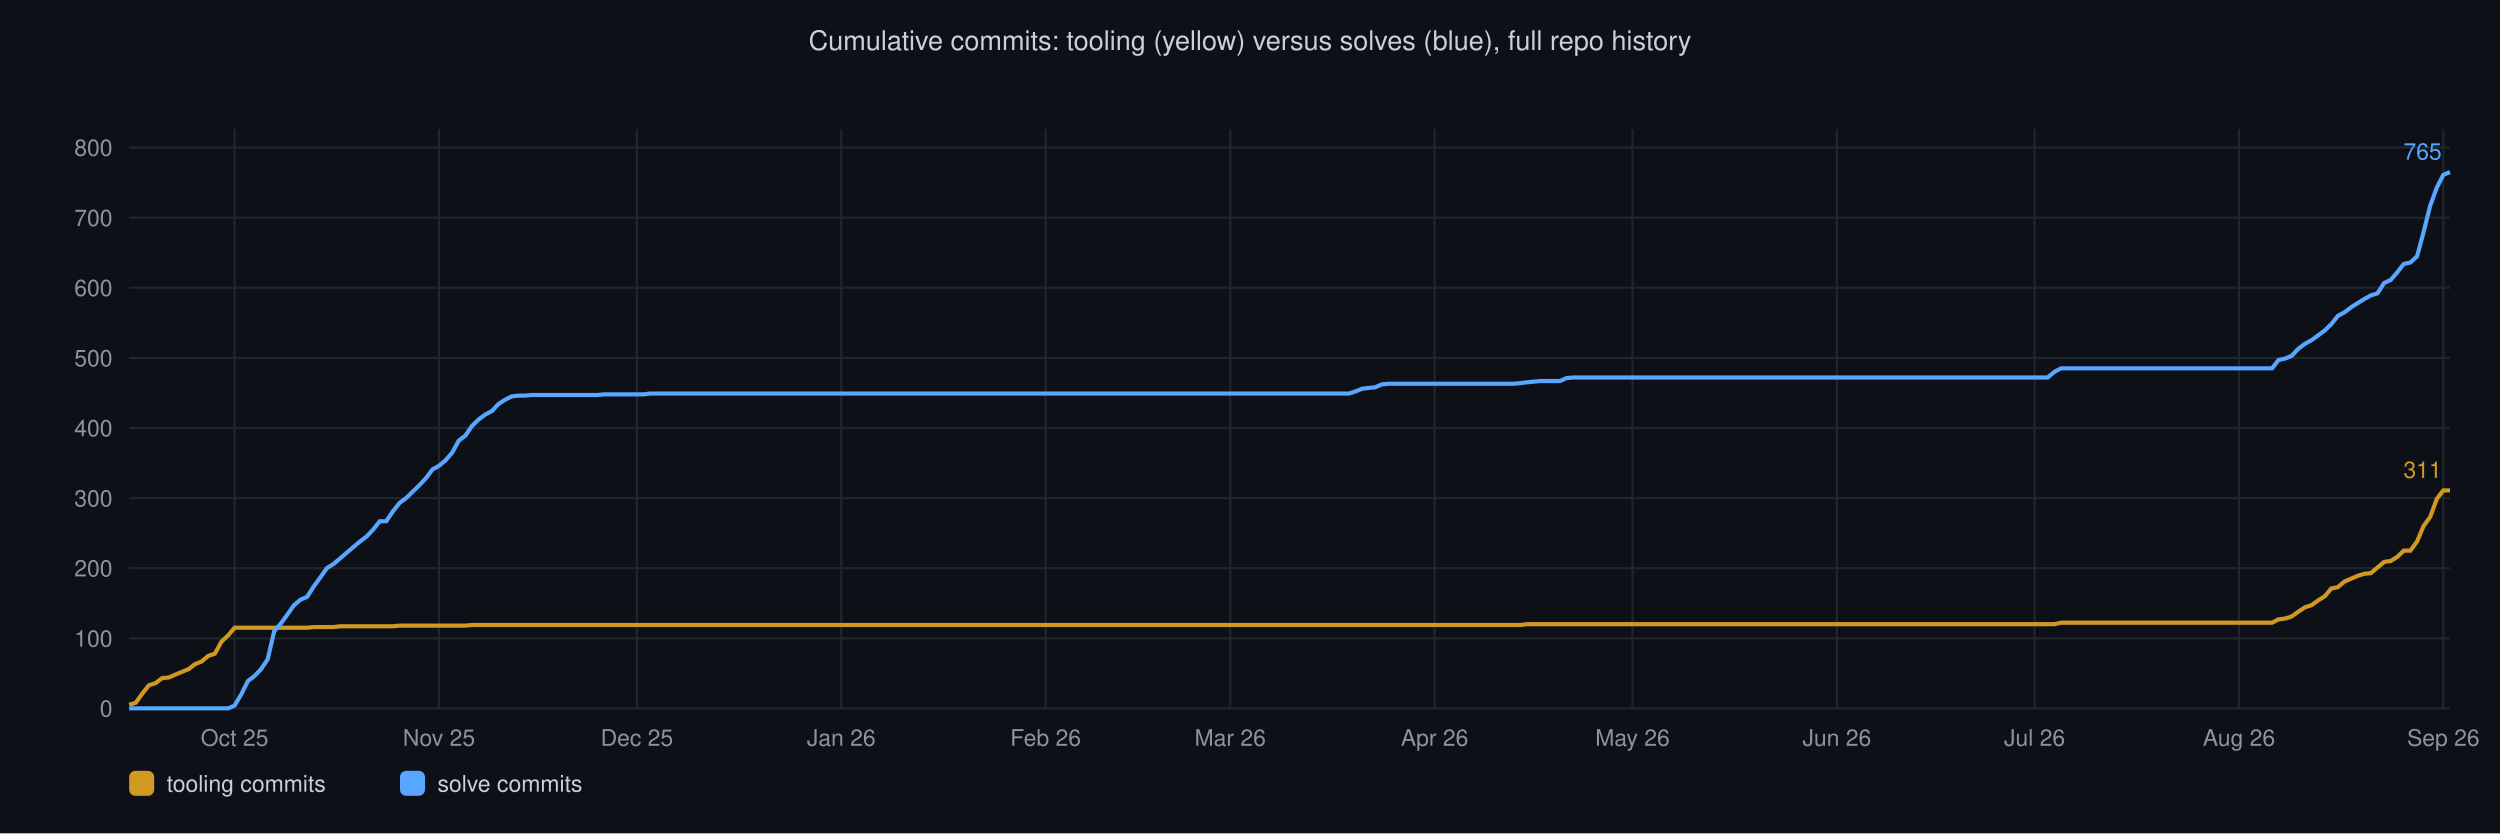
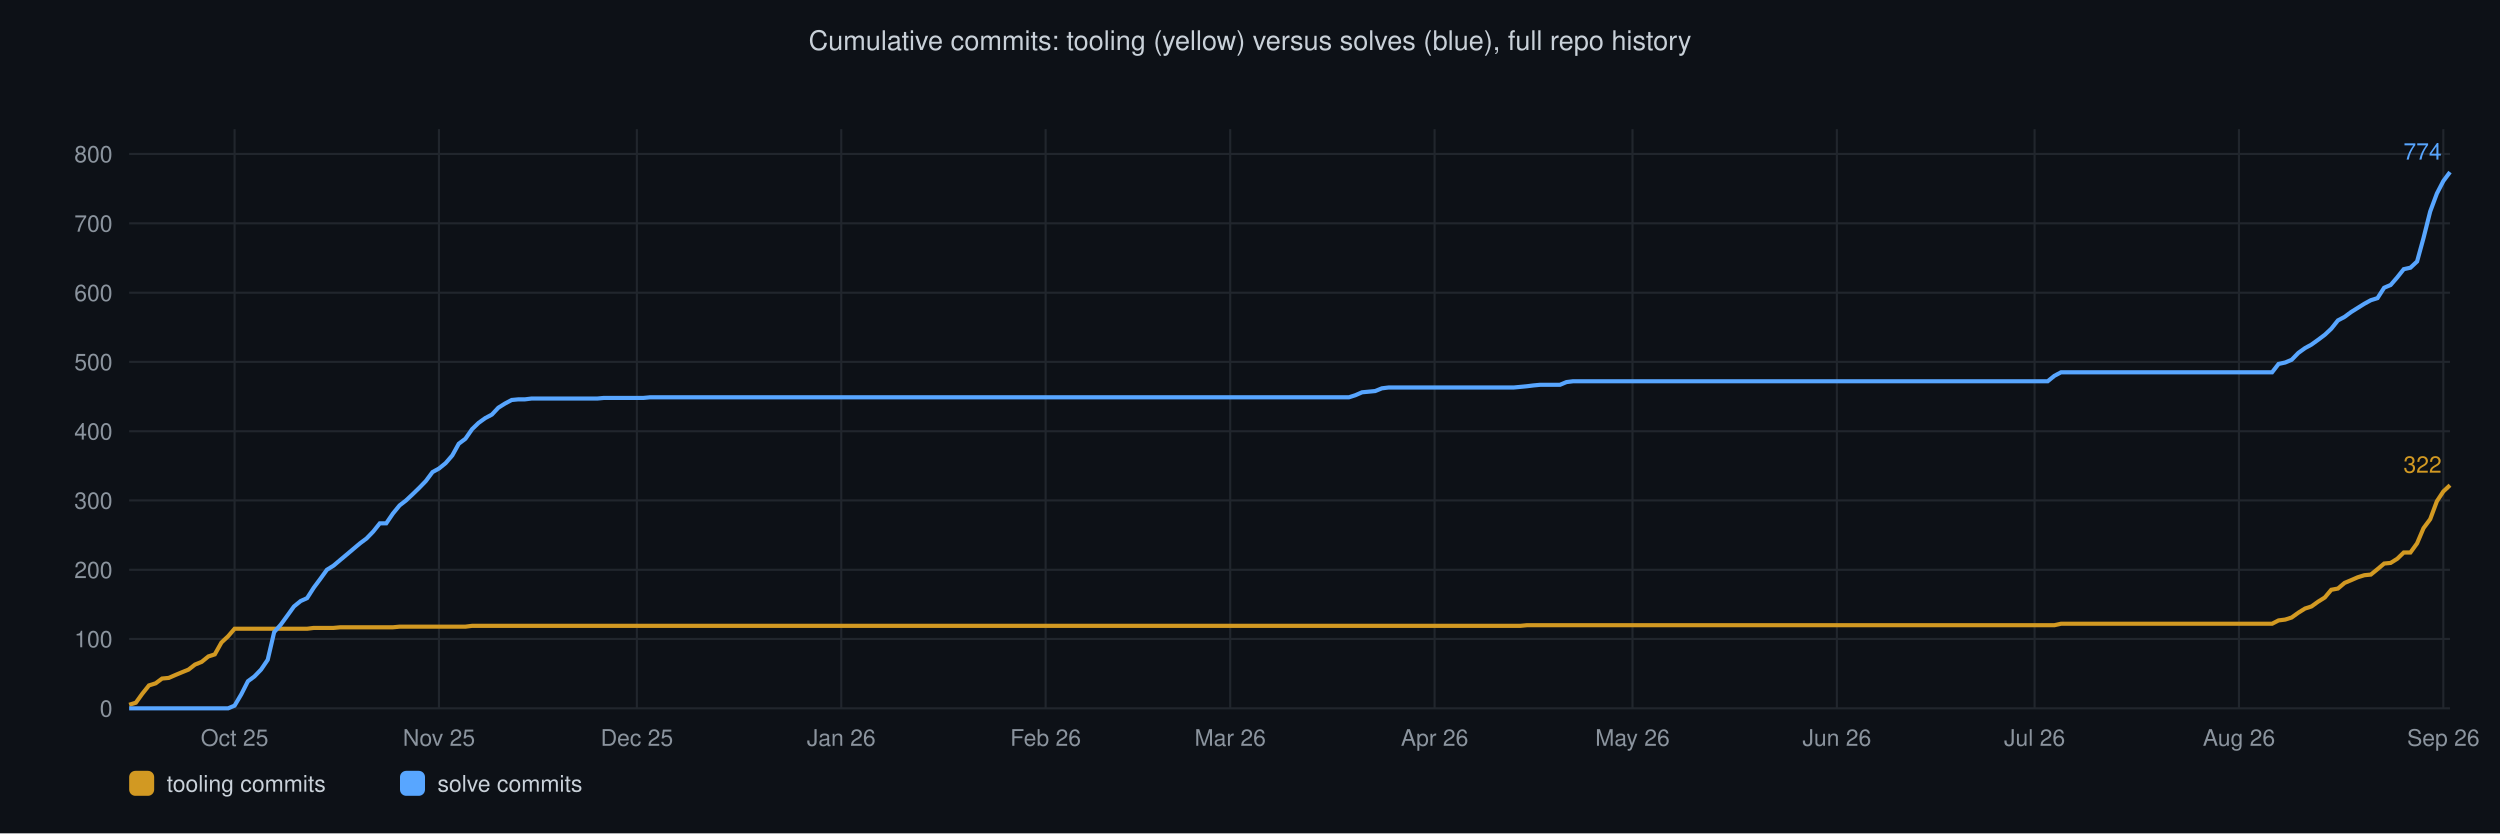
<svg xmlns="http://www.w3.org/2000/svg" viewBox="0 0 1200 400" font-family="Helvetica,sans-serif">
  <rect width="1200" height="400" fill="#0d1117" />
  <text x="600" y="24" text-anchor="middle" font-size="13" fill="#c9d1d9">Cumulative commits: tooling (yellow) versus solves (blue), full repo history</text>
  <line x1="62" y1="340.0" x2="1176" y2="340.0" stroke="#21262d" stroke-width="1" />
  <text x="54" y="344.0" text-anchor="end" font-size="11" fill="#8b949e">0</text>
-   <line x1="62" y1="306.4" x2="1176" y2="306.4" stroke="#21262d" stroke-width="1" />
-   <text x="54" y="310.4" text-anchor="end" font-size="11" fill="#8b949e">100</text>
-   <line x1="62" y1="272.7" x2="1176" y2="272.7" stroke="#21262d" stroke-width="1" />
-   <text x="54" y="276.7" text-anchor="end" font-size="11" fill="#8b949e">200</text>
-   <line x1="62" y1="239.1" x2="1176" y2="239.1" stroke="#21262d" stroke-width="1" />
-   <text x="54" y="243.1" text-anchor="end" font-size="11" fill="#8b949e">300</text>
-   <line x1="62" y1="205.4" x2="1176" y2="205.4" stroke="#21262d" stroke-width="1" />
-   <text x="54" y="209.4" text-anchor="end" font-size="11" fill="#8b949e">400</text>
-   <line x1="62" y1="171.8" x2="1176" y2="171.8" stroke="#21262d" stroke-width="1" />
-   <text x="54" y="175.8" text-anchor="end" font-size="11" fill="#8b949e">500</text>
-   <line x1="62" y1="138.1" x2="1176" y2="138.1" stroke="#21262d" stroke-width="1" />
-   <text x="54" y="142.1" text-anchor="end" font-size="11" fill="#8b949e">600</text>
-   <line x1="62" y1="104.5" x2="1176" y2="104.5" stroke="#21262d" stroke-width="1" />
-   <text x="54" y="108.5" text-anchor="end" font-size="11" fill="#8b949e">700</text>
-   <line x1="62" y1="70.8" x2="1176" y2="70.8" stroke="#21262d" stroke-width="1" />
-   <text x="54" y="74.8" text-anchor="end" font-size="11" fill="#8b949e">800</text>
+   <line x1="62" y1="306.7" x2="1176" y2="306.7" stroke="#21262d" stroke-width="1" />
+   <text x="54" y="310.7" text-anchor="end" font-size="11" fill="#8b949e">100</text>
+   <line x1="62" y1="273.5" x2="1176" y2="273.5" stroke="#21262d" stroke-width="1" />
+   <text x="54" y="277.5" text-anchor="end" font-size="11" fill="#8b949e">200</text>
+   <line x1="62" y1="240.2" x2="1176" y2="240.2" stroke="#21262d" stroke-width="1" />
+   <text x="54" y="244.2" text-anchor="end" font-size="11" fill="#8b949e">300</text>
+   <line x1="62" y1="207.0" x2="1176" y2="207.0" stroke="#21262d" stroke-width="1" />
+   <text x="54" y="211.0" text-anchor="end" font-size="11" fill="#8b949e">400</text>
+   <line x1="62" y1="173.7" x2="1176" y2="173.7" stroke="#21262d" stroke-width="1" />
+   <text x="54" y="177.7" text-anchor="end" font-size="11" fill="#8b949e">500</text>
+   <line x1="62" y1="140.5" x2="1176" y2="140.5" stroke="#21262d" stroke-width="1" />
+   <text x="54" y="144.5" text-anchor="end" font-size="11" fill="#8b949e">600</text>
+   <line x1="62" y1="107.2" x2="1176" y2="107.2" stroke="#21262d" stroke-width="1" />
+   <text x="54" y="111.2" text-anchor="end" font-size="11" fill="#8b949e">700</text>
+   <line x1="62" y1="73.9" x2="1176" y2="73.9" stroke="#21262d" stroke-width="1" />
+   <text x="54" y="77.9" text-anchor="end" font-size="11" fill="#8b949e">800</text>
  <line x1="112.6" y1="62" x2="112.6" y2="340" stroke="#21262d" stroke-width="1" />
  <text x="112.6" y="358" text-anchor="middle" font-size="11" fill="#8b949e">Oct 25</text>
  <line x1="210.7" y1="62" x2="210.7" y2="340" stroke="#21262d" stroke-width="1" />
  <text x="210.7" y="358" text-anchor="middle" font-size="11" fill="#8b949e">Nov 25</text>
  <line x1="305.7" y1="62" x2="305.7" y2="340" stroke="#21262d" stroke-width="1" />
  <text x="305.7" y="358" text-anchor="middle" font-size="11" fill="#8b949e">Dec 25</text>
  <line x1="403.8" y1="62" x2="403.8" y2="340" stroke="#21262d" stroke-width="1" />
  <text x="403.8" y="358" text-anchor="middle" font-size="11" fill="#8b949e">Jan 26</text>
  <line x1="501.9" y1="62" x2="501.9" y2="340" stroke="#21262d" stroke-width="1" />
  <text x="501.9" y="358" text-anchor="middle" font-size="11" fill="#8b949e">Feb 26</text>
  <line x1="590.5" y1="62" x2="590.5" y2="340" stroke="#21262d" stroke-width="1" />
  <text x="590.5" y="358" text-anchor="middle" font-size="11" fill="#8b949e">Mar 26</text>
  <line x1="688.6" y1="62" x2="688.6" y2="340" stroke="#21262d" stroke-width="1" />
  <text x="688.6" y="358" text-anchor="middle" font-size="11" fill="#8b949e">Apr 26</text>
  <line x1="783.6" y1="62" x2="783.6" y2="340" stroke="#21262d" stroke-width="1" />
  <text x="783.6" y="358" text-anchor="middle" font-size="11" fill="#8b949e">May 26</text>
  <line x1="881.7" y1="62" x2="881.7" y2="340" stroke="#21262d" stroke-width="1" />
  <text x="881.7" y="358" text-anchor="middle" font-size="11" fill="#8b949e">Jun 26</text>
  <line x1="976.6" y1="62" x2="976.6" y2="340" stroke="#21262d" stroke-width="1" />
  <text x="976.6" y="358" text-anchor="middle" font-size="11" fill="#8b949e">Jul 26</text>
  <line x1="1074.7" y1="62" x2="1074.7" y2="340" stroke="#21262d" stroke-width="1" />
  <text x="1074.7" y="358" text-anchor="middle" font-size="11" fill="#8b949e">Aug 26</text>
  <line x1="1172.8" y1="62" x2="1172.8" y2="340" stroke="#21262d" stroke-width="1" />
  <text x="1172.8" y="358" text-anchor="middle" font-size="11" fill="#8b949e">Sep 26</text>
-   <polyline points="62.0,338.3 65.2,337.3 68.3,332.9 71.5,328.9 74.7,327.9 77.8,325.5 81.0,325.2 84.2,323.8 87.3,322.5 90.5,321.2 93.6,318.8 96.8,317.5 100.0,314.8 103.1,313.8 106.3,308.0 109.5,305.0 112.6,301.3 115.8,301.3 119.0,301.3 122.1,301.3 125.3,301.3 128.5,301.3 131.6,301.3 134.8,301.3 138.0,301.3 141.1,301.3 144.3,301.3 147.4,301.3 150.6,301.0 153.8,301.0 156.9,301.0 160.1,301.0 163.3,300.6 166.4,300.6 169.6,300.6 172.8,300.6 175.9,300.6 179.1,300.6 182.3,300.6 185.4,300.6 188.6,300.6 191.8,300.3 194.9,300.3 198.1,300.3 201.2,300.3 204.4,300.3 207.6,300.3 210.7,300.3 213.9,300.3 217.1,300.3 220.2,300.3 223.4,300.3 226.6,300.0 229.7,300.0 232.9,300.0 236.1,300.0 239.2,300.0 242.4,300.0 245.6,300.0 248.7,300.0 251.9,300.0 255.1,300.0 258.2,300.0 261.4,300.0 264.5,300.0 267.7,300.0 270.9,300.0 274.0,300.0 277.2,300.0 280.4,300.0 283.5,300.0 286.7,300.0 289.9,300.0 293.0,300.0 296.2,300.0 299.4,300.0 302.5,300.0 305.7,300.0 308.9,300.0 312.0,300.0 315.2,300.0 318.3,300.0 321.5,300.0 324.7,300.0 327.8,300.0 331.0,300.0 334.2,300.0 337.3,300.0 340.5,300.0 343.7,300.0 346.8,300.0 350.0,300.0 353.2,300.0 356.3,300.0 359.5,300.0 362.7,300.0 365.8,300.0 369.0,300.0 372.1,300.0 375.3,300.0 378.5,300.0 381.6,300.0 384.8,300.0 388.0,300.0 391.1,300.0 394.3,300.0 397.5,300.0 400.6,300.0 403.8,300.0 407.0,300.0 410.1,300.0 413.3,300.0 416.5,300.0 419.6,300.0 422.8,300.0 425.9,300.0 429.1,300.0 432.3,300.0 435.4,300.0 438.6,300.0 441.8,300.0 444.9,300.0 448.1,300.0 451.3,300.0 454.4,300.0 457.6,300.0 460.8,300.0 463.9,300.0 467.1,300.0 470.3,300.0 473.4,300.0 476.6,300.0 479.8,300.0 482.9,300.0 486.1,300.0 489.2,300.0 492.4,300.0 495.6,300.0 498.7,300.0 501.9,300.0 505.1,300.0 508.2,300.0 511.4,300.0 514.6,300.0 517.7,300.0 520.9,300.0 524.1,300.0 527.2,300.0 530.4,300.0 533.6,300.0 536.7,300.0 539.9,300.0 543.0,300.0 546.2,300.0 549.4,300.0 552.5,300.0 555.7,300.0 558.9,300.0 562.0,300.0 565.2,300.0 568.4,300.0 571.5,300.0 574.7,300.0 577.9,300.0 581.0,300.0 584.2,300.0 587.4,300.0 590.5,300.0 593.7,300.0 596.8,300.0 600.0,300.0 603.2,300.0 606.3,300.0 609.5,300.0 612.7,300.0 615.8,300.0 619.0,300.0 622.2,300.0 625.3,300.0 628.5,300.0 631.7,300.0 634.8,300.0 638.0,300.0 641.2,300.0 644.3,300.0 647.5,300.0 650.6,300.0 653.8,300.0 657.0,300.0 660.1,300.0 663.3,300.0 666.5,300.0 669.6,300.0 672.8,300.0 676.0,300.0 679.1,300.0 682.3,300.0 685.5,300.0 688.6,300.0 691.8,300.0 695.0,300.0 698.1,300.0 701.3,300.0 704.4,300.0 707.6,300.0 710.8,300.0 713.9,300.0 717.1,300.0 720.3,300.0 723.4,300.0 726.6,300.0 729.8,300.0 732.9,299.6 736.1,299.6 739.3,299.6 742.4,299.6 745.6,299.6 748.8,299.6 751.9,299.6 755.1,299.6 758.2,299.6 761.4,299.6 764.6,299.6 767.7,299.6 770.9,299.6 774.1,299.6 777.2,299.6 780.4,299.6 783.6,299.6 786.7,299.6 789.9,299.6 793.1,299.6 796.2,299.6 799.4,299.6 802.6,299.6 805.7,299.6 808.9,299.6 812.1,299.6 815.2,299.6 818.4,299.6 821.5,299.6 824.7,299.6 827.9,299.6 831.0,299.6 834.2,299.6 837.4,299.6 840.5,299.6 843.7,299.6 846.9,299.6 850.0,299.6 853.2,299.6 856.4,299.6 859.5,299.6 862.7,299.6 865.9,299.6 869.0,299.6 872.2,299.6 875.3,299.6 878.5,299.6 881.7,299.6 884.8,299.6 888.0,299.6 891.2,299.6 894.3,299.6 897.5,299.6 900.7,299.6 903.8,299.6 907.0,299.6 910.2,299.6 913.3,299.6 916.5,299.6 919.7,299.6 922.8,299.6 926.0,299.6 929.1,299.6 932.3,299.6 935.5,299.6 938.6,299.6 941.8,299.6 945.0,299.6 948.1,299.6 951.3,299.6 954.5,299.6 957.6,299.6 960.8,299.6 964.0,299.6 967.1,299.6 970.3,299.6 973.5,299.6 976.6,299.6 979.8,299.6 982.9,299.6 986.1,299.6 989.3,298.9 992.4,298.9 995.6,298.9 998.8,298.9 1001.9,298.9 1005.1,298.9 1008.3,298.9 1011.4,298.9 1014.6,298.9 1017.8,298.9 1020.9,298.9 1024.1,298.9 1027.3,298.9 1030.4,298.9 1033.6,298.9 1036.8,298.9 1039.9,298.9 1043.1,298.9 1046.2,298.9 1049.4,298.9 1052.6,298.9 1055.7,298.9 1058.9,298.9 1062.1,298.9 1065.2,298.9 1068.4,298.9 1071.6,298.9 1074.7,298.9 1077.9,298.9 1081.1,298.9 1084.2,298.9 1087.4,298.9 1090.6,298.9 1093.7,297.3 1096.9,296.9 1100.0,295.9 1103.2,293.6 1106.4,291.5 1109.5,290.5 1112.7,288.2 1115.9,286.2 1119.0,282.5 1122.2,281.8 1125.4,279.1 1128.5,277.8 1131.7,276.4 1134.9,275.4 1138.0,275.1 1141.2,272.4 1144.4,269.7 1147.5,269.3 1150.7,267.3 1153.8,264.3 1157.0,264.3 1160.2,259.9 1163.3,252.5 1166.5,248.1 1169.7,239.4 1172.8,235.4 1176.0,235.4" fill="none" stroke="#d29922" stroke-width="2" />
-   <text x="1172" y="229.4" text-anchor="end" font-size="11" fill="#d29922">311</text>
-   <polyline points="62.0,340.0 65.2,340.0 68.3,340.0 71.5,340.0 74.7,340.0 77.8,340.0 81.0,340.0 84.2,340.0 87.3,340.0 90.5,340.0 93.6,340.0 96.8,340.0 100.0,340.0 103.1,340.0 106.3,340.0 109.5,340.0 112.6,338.7 115.8,333.3 119.0,326.9 122.1,324.5 125.3,321.2 128.5,316.4 131.6,303.0 134.8,299.3 138.0,294.9 141.1,290.5 144.3,287.8 147.4,286.5 150.6,281.5 153.8,277.1 156.9,272.7 160.1,270.7 163.3,268.0 166.4,265.3 169.6,262.6 172.8,259.9 175.9,257.6 179.1,254.2 182.3,250.2 185.4,250.2 188.6,245.4 191.8,241.4 194.9,239.1 198.1,236.0 201.2,233.0 204.4,229.6 207.6,225.3 210.7,223.6 213.9,220.9 217.1,217.2 220.2,211.5 223.4,209.1 226.6,204.4 229.7,201.4 232.9,199.0 236.1,197.3 239.2,194.0 242.4,191.9 245.6,190.3 248.7,189.9 251.9,189.9 255.1,189.6 258.2,189.6 261.4,189.6 264.5,189.6 267.7,189.6 270.9,189.6 274.0,189.6 277.2,189.6 280.4,189.6 283.5,189.6 286.7,189.6 289.9,189.3 293.0,189.3 296.2,189.3 299.4,189.3 302.5,189.3 305.7,189.3 308.9,189.3 312.0,188.9 315.2,188.9 318.3,188.9 321.5,188.9 324.7,188.9 327.8,188.9 331.0,188.9 334.2,188.9 337.3,188.9 340.5,188.9 343.7,188.9 346.8,188.9 350.0,188.9 353.2,188.9 356.3,188.9 359.5,188.9 362.7,188.9 365.8,188.9 369.0,188.9 372.1,188.9 375.3,188.9 378.5,188.9 381.6,188.9 384.8,188.9 388.0,188.9 391.1,188.9 394.3,188.9 397.5,188.9 400.6,188.9 403.8,188.9 407.0,188.9 410.1,188.9 413.3,188.9 416.5,188.9 419.6,188.9 422.8,188.9 425.9,188.9 429.1,188.9 432.3,188.9 435.4,188.9 438.6,188.9 441.8,188.9 444.9,188.9 448.1,188.9 451.3,188.9 454.4,188.9 457.6,188.9 460.8,188.9 463.9,188.9 467.1,188.9 470.3,188.9 473.4,188.9 476.6,188.9 479.8,188.9 482.9,188.9 486.1,188.9 489.2,188.9 492.4,188.9 495.6,188.9 498.7,188.9 501.9,188.9 505.1,188.9 508.2,188.9 511.4,188.9 514.6,188.9 517.7,188.9 520.9,188.9 524.1,188.9 527.2,188.9 530.4,188.9 533.6,188.9 536.7,188.9 539.9,188.9 543.0,188.9 546.2,188.9 549.4,188.9 552.5,188.9 555.7,188.9 558.9,188.9 562.0,188.9 565.2,188.9 568.4,188.9 571.5,188.9 574.7,188.9 577.9,188.9 581.0,188.9 584.2,188.9 587.4,188.9 590.5,188.9 593.7,188.9 596.8,188.9 600.0,188.9 603.2,188.9 606.3,188.9 609.5,188.9 612.7,188.9 615.8,188.9 619.0,188.9 622.2,188.9 625.3,188.9 628.5,188.9 631.7,188.9 634.8,188.9 638.0,188.9 641.2,188.9 644.3,188.9 647.5,188.9 650.6,187.9 653.8,186.6 657.0,186.2 660.1,185.9 663.3,184.5 666.5,184.2 669.6,184.2 672.8,184.2 676.0,184.2 679.1,184.2 682.3,184.2 685.5,184.2 688.6,184.2 691.8,184.2 695.0,184.2 698.1,184.2 701.3,184.2 704.4,184.2 707.6,184.2 710.8,184.2 713.9,184.2 717.1,184.2 720.3,184.2 723.4,184.2 726.6,184.2 729.8,183.9 732.9,183.5 736.1,183.2 739.3,182.9 742.4,182.9 745.6,182.9 748.8,182.9 751.9,181.5 755.1,181.2 758.2,181.2 761.4,181.2 764.6,181.2 767.7,181.2 770.9,181.2 774.1,181.2 777.2,181.2 780.4,181.2 783.6,181.2 786.7,181.2 789.9,181.2 793.1,181.2 796.2,181.2 799.4,181.2 802.6,181.2 805.7,181.2 808.9,181.2 812.1,181.2 815.2,181.2 818.4,181.2 821.5,181.2 824.7,181.2 827.9,181.2 831.0,181.2 834.2,181.2 837.4,181.2 840.5,181.2 843.7,181.2 846.9,181.2 850.0,181.2 853.2,181.2 856.4,181.2 859.5,181.2 862.7,181.2 865.9,181.2 869.0,181.2 872.2,181.2 875.3,181.2 878.5,181.2 881.7,181.2 884.8,181.2 888.0,181.2 891.2,181.2 894.3,181.2 897.5,181.2 900.7,181.2 903.8,181.2 907.0,181.2 910.2,181.2 913.3,181.2 916.5,181.2 919.7,181.2 922.8,181.2 926.0,181.2 929.1,181.2 932.3,181.2 935.5,181.2 938.6,181.2 941.8,181.2 945.0,181.2 948.1,181.2 951.3,181.2 954.5,181.2 957.6,181.2 960.8,181.2 964.0,181.2 967.1,181.2 970.3,181.2 973.5,181.2 976.6,181.2 979.8,181.2 982.9,181.2 986.1,178.5 989.3,176.8 992.4,176.8 995.6,176.8 998.8,176.8 1001.9,176.8 1005.1,176.8 1008.3,176.8 1011.4,176.8 1014.6,176.8 1017.8,176.8 1020.9,176.8 1024.1,176.8 1027.3,176.8 1030.4,176.8 1033.6,176.8 1036.8,176.8 1039.9,176.8 1043.1,176.8 1046.2,176.8 1049.4,176.8 1052.6,176.8 1055.7,176.8 1058.9,176.8 1062.1,176.8 1065.2,176.8 1068.4,176.8 1071.6,176.8 1074.7,176.8 1077.9,176.8 1081.1,176.8 1084.2,176.8 1087.4,176.8 1090.6,176.8 1093.7,172.8 1096.9,172.1 1100.0,170.8 1103.2,167.4 1106.4,165.0 1109.5,163.3 1112.7,161.0 1115.9,158.6 1119.0,155.6 1122.2,151.6 1125.4,149.9 1128.5,147.5 1131.7,145.5 1134.9,143.5 1138.0,141.8 1141.2,140.8 1144.4,135.8 1147.5,134.4 1150.7,130.7 1153.8,126.7 1157.0,126.0 1160.2,123.0 1163.3,111.5 1166.5,98.7 1169.7,90.0 1172.8,83.9 1176.0,82.6" fill="none" stroke="#58a6ff" stroke-width="2" />
-   <text x="1172" y="76.6" text-anchor="end" font-size="11" fill="#58a6ff">765</text>
+   <polyline points="62.0,338.3 65.2,337.3 68.3,333.0 71.5,329.0 74.7,328.0 77.8,325.7 81.0,325.4 84.2,324.0 87.3,322.7 90.5,321.4 93.6,319.0 96.8,317.7 100.0,315.1 103.1,314.1 106.3,308.4 109.5,305.4 112.6,301.8 115.8,301.8 119.0,301.8 122.1,301.8 125.3,301.8 128.5,301.8 131.6,301.8 134.8,301.8 138.0,301.8 141.1,301.8 144.3,301.8 147.4,301.8 150.6,301.4 153.8,301.4 156.9,301.4 160.1,301.4 163.3,301.1 166.4,301.1 169.6,301.1 172.8,301.1 175.9,301.1 179.1,301.1 182.3,301.1 185.4,301.1 188.6,301.1 191.8,300.8 194.9,300.8 198.1,300.8 201.2,300.8 204.4,300.8 207.6,300.8 210.7,300.8 213.9,300.8 217.1,300.8 220.2,300.8 223.4,300.8 226.6,300.4 229.7,300.4 232.9,300.4 236.1,300.4 239.2,300.4 242.4,300.4 245.6,300.4 248.7,300.4 251.9,300.4 255.1,300.4 258.2,300.4 261.4,300.4 264.5,300.4 267.7,300.4 270.9,300.4 274.0,300.4 277.2,300.4 280.4,300.4 283.5,300.4 286.7,300.4 289.9,300.4 293.0,300.4 296.2,300.4 299.4,300.4 302.5,300.4 305.7,300.4 308.9,300.4 312.0,300.4 315.2,300.4 318.3,300.4 321.5,300.4 324.7,300.4 327.8,300.4 331.0,300.4 334.2,300.4 337.3,300.4 340.5,300.4 343.7,300.4 346.8,300.4 350.0,300.4 353.2,300.4 356.3,300.4 359.5,300.4 362.7,300.4 365.8,300.4 369.0,300.4 372.1,300.4 375.3,300.4 378.5,300.4 381.6,300.4 384.8,300.4 388.0,300.4 391.1,300.4 394.3,300.4 397.5,300.4 400.6,300.4 403.8,300.4 407.0,300.4 410.1,300.4 413.3,300.4 416.5,300.4 419.6,300.4 422.8,300.4 425.9,300.4 429.1,300.4 432.3,300.4 435.4,300.4 438.6,300.4 441.8,300.4 444.9,300.4 448.1,300.4 451.3,300.4 454.4,300.4 457.6,300.4 460.8,300.4 463.9,300.4 467.1,300.4 470.3,300.4 473.4,300.4 476.6,300.4 479.8,300.4 482.9,300.4 486.1,300.4 489.2,300.4 492.4,300.4 495.6,300.4 498.7,300.4 501.9,300.4 505.1,300.4 508.2,300.4 511.4,300.4 514.6,300.4 517.7,300.4 520.9,300.4 524.1,300.4 527.2,300.4 530.4,300.4 533.6,300.4 536.7,300.4 539.9,300.4 543.0,300.4 546.2,300.4 549.4,300.4 552.5,300.4 555.7,300.4 558.9,300.4 562.0,300.4 565.2,300.4 568.4,300.4 571.5,300.4 574.7,300.4 577.9,300.4 581.0,300.4 584.2,300.4 587.4,300.4 590.5,300.4 593.7,300.4 596.8,300.4 600.0,300.4 603.2,300.4 606.3,300.4 609.5,300.4 612.7,300.4 615.8,300.4 619.0,300.4 622.2,300.4 625.3,300.4 628.5,300.4 631.7,300.4 634.8,300.4 638.0,300.4 641.2,300.4 644.3,300.4 647.5,300.4 650.6,300.4 653.8,300.4 657.0,300.4 660.1,300.4 663.3,300.4 666.5,300.4 669.6,300.4 672.8,300.4 676.0,300.4 679.1,300.4 682.3,300.4 685.5,300.4 688.6,300.4 691.8,300.4 695.0,300.4 698.1,300.4 701.3,300.4 704.4,300.4 707.6,300.4 710.8,300.4 713.9,300.4 717.1,300.4 720.3,300.4 723.4,300.4 726.6,300.4 729.8,300.4 732.9,300.1 736.1,300.1 739.3,300.1 742.4,300.1 745.6,300.1 748.8,300.1 751.9,300.1 755.1,300.1 758.2,300.1 761.4,300.1 764.6,300.1 767.7,300.1 770.9,300.1 774.1,300.1 777.2,300.1 780.4,300.1 783.6,300.1 786.7,300.1 789.9,300.1 793.1,300.1 796.2,300.1 799.4,300.1 802.6,300.1 805.7,300.1 808.9,300.1 812.1,300.1 815.2,300.1 818.4,300.1 821.5,300.1 824.7,300.1 827.9,300.1 831.0,300.1 834.2,300.1 837.4,300.1 840.5,300.1 843.7,300.1 846.9,300.1 850.0,300.1 853.2,300.1 856.4,300.1 859.5,300.1 862.7,300.1 865.9,300.1 869.0,300.1 872.2,300.1 875.3,300.1 878.5,300.1 881.7,300.1 884.8,300.1 888.0,300.1 891.2,300.1 894.3,300.1 897.5,300.1 900.7,300.1 903.8,300.1 907.0,300.1 910.2,300.1 913.3,300.1 916.5,300.1 919.7,300.1 922.8,300.1 926.0,300.1 929.1,300.1 932.3,300.1 935.5,300.1 938.6,300.1 941.8,300.1 945.0,300.1 948.1,300.1 951.3,300.1 954.5,300.1 957.6,300.1 960.8,300.1 964.0,300.1 967.1,300.1 970.3,300.1 973.5,300.1 976.6,300.1 979.8,300.1 982.9,300.1 986.1,300.1 989.3,299.4 992.4,299.4 995.6,299.4 998.8,299.4 1001.9,299.4 1005.1,299.4 1008.3,299.4 1011.4,299.4 1014.6,299.4 1017.8,299.4 1020.9,299.4 1024.1,299.4 1027.3,299.4 1030.4,299.4 1033.6,299.4 1036.8,299.4 1039.9,299.4 1043.1,299.4 1046.2,299.4 1049.4,299.4 1052.6,299.4 1055.7,299.4 1058.9,299.4 1062.1,299.4 1065.2,299.4 1068.4,299.4 1071.6,299.4 1074.7,299.4 1077.9,299.4 1081.1,299.4 1084.2,299.4 1087.4,299.4 1090.6,299.4 1093.7,297.8 1096.9,297.4 1100.0,296.4 1103.2,294.1 1106.4,292.1 1109.5,291.1 1112.7,288.8 1115.9,286.8 1119.0,283.1 1122.2,282.5 1125.4,279.8 1128.5,278.5 1131.7,277.1 1134.9,276.1 1138.0,275.8 1141.2,273.2 1144.4,270.5 1147.5,270.2 1150.7,268.2 1153.8,265.2 1157.0,265.2 1160.2,260.8 1163.3,253.5 1166.5,249.2 1169.7,240.6 1172.8,235.9 1176.0,232.9" fill="none" stroke="#d29922" stroke-width="2" />
+   <text x="1172" y="226.9" text-anchor="end" font-size="11" fill="#d29922">322</text>
+   <polyline points="62.0,340.0 65.2,340.0 68.3,340.0 71.5,340.0 74.7,340.0 77.8,340.0 81.0,340.0 84.2,340.0 87.3,340.0 90.5,340.0 93.6,340.0 96.8,340.0 100.0,340.0 103.1,340.0 106.3,340.0 109.5,340.0 112.6,338.7 115.8,333.3 119.0,327.0 122.1,324.7 125.3,321.4 128.5,316.7 131.6,303.4 134.8,299.8 138.0,295.4 141.1,291.1 144.3,288.5 147.4,287.1 150.6,282.1 153.8,277.8 156.9,273.5 160.1,271.5 163.3,268.8 166.4,266.2 169.6,263.5 172.8,260.8 175.9,258.5 179.1,255.2 182.3,251.2 185.4,251.2 188.6,246.5 191.8,242.6 194.9,240.2 198.1,237.2 201.2,234.2 204.4,230.9 207.6,226.6 210.7,224.9 213.9,222.3 217.1,218.6 220.2,213.0 223.4,210.6 226.6,206.0 229.7,203.0 232.9,200.7 236.1,199.0 239.2,195.7 242.4,193.7 245.6,192.0 248.7,191.7 251.9,191.7 255.1,191.3 258.2,191.3 261.4,191.3 264.5,191.3 267.7,191.3 270.9,191.3 274.0,191.3 277.2,191.3 280.4,191.3 283.5,191.3 286.7,191.3 289.9,191.0 293.0,191.0 296.2,191.0 299.4,191.0 302.5,191.0 305.7,191.0 308.9,191.0 312.0,190.7 315.2,190.7 318.3,190.7 321.5,190.7 324.7,190.7 327.8,190.7 331.0,190.7 334.2,190.7 337.3,190.7 340.5,190.7 343.7,190.7 346.8,190.7 350.0,190.7 353.2,190.7 356.3,190.7 359.5,190.7 362.7,190.7 365.8,190.7 369.0,190.7 372.1,190.7 375.3,190.7 378.5,190.7 381.6,190.7 384.8,190.7 388.0,190.7 391.1,190.7 394.3,190.7 397.5,190.7 400.6,190.7 403.8,190.7 407.0,190.7 410.1,190.7 413.3,190.7 416.5,190.7 419.6,190.7 422.8,190.7 425.9,190.7 429.1,190.7 432.3,190.7 435.4,190.7 438.6,190.7 441.8,190.7 444.9,190.7 448.1,190.7 451.3,190.7 454.4,190.7 457.6,190.7 460.8,190.7 463.9,190.7 467.1,190.7 470.3,190.7 473.4,190.7 476.6,190.7 479.8,190.7 482.9,190.7 486.1,190.7 489.2,190.7 492.4,190.7 495.6,190.7 498.7,190.7 501.9,190.7 505.1,190.7 508.2,190.7 511.4,190.7 514.6,190.7 517.7,190.7 520.9,190.7 524.1,190.7 527.2,190.7 530.4,190.7 533.6,190.7 536.7,190.7 539.9,190.7 543.0,190.7 546.2,190.7 549.4,190.7 552.5,190.7 555.7,190.7 558.9,190.7 562.0,190.7 565.2,190.7 568.4,190.7 571.5,190.7 574.7,190.7 577.9,190.7 581.0,190.7 584.2,190.7 587.4,190.7 590.5,190.7 593.7,190.7 596.8,190.7 600.0,190.7 603.2,190.7 606.3,190.7 609.5,190.7 612.7,190.7 615.8,190.7 619.0,190.7 622.2,190.7 625.3,190.7 628.5,190.7 631.7,190.7 634.8,190.7 638.0,190.7 641.2,190.7 644.3,190.7 647.5,190.7 650.6,189.7 653.8,188.3 657.0,188.0 660.1,187.7 663.3,186.4 666.5,186.0 669.6,186.0 672.8,186.0 676.0,186.0 679.1,186.0 682.3,186.0 685.5,186.0 688.6,186.0 691.8,186.0 695.0,186.0 698.1,186.0 701.3,186.0 704.4,186.0 707.6,186.0 710.8,186.0 713.9,186.0 717.1,186.0 720.3,186.0 723.4,186.0 726.6,186.0 729.8,185.7 732.9,185.4 736.1,185.0 739.3,184.7 742.4,184.7 745.6,184.7 748.8,184.7 751.9,183.4 755.1,183.0 758.2,183.0 761.4,183.0 764.6,183.0 767.7,183.0 770.9,183.0 774.1,183.0 777.2,183.0 780.4,183.0 783.6,183.0 786.7,183.0 789.9,183.0 793.1,183.0 796.2,183.0 799.4,183.0 802.6,183.0 805.7,183.0 808.9,183.0 812.1,183.0 815.2,183.0 818.4,183.0 821.5,183.0 824.7,183.0 827.9,183.0 831.0,183.0 834.2,183.0 837.4,183.0 840.5,183.0 843.7,183.0 846.9,183.0 850.0,183.0 853.2,183.0 856.4,183.0 859.5,183.0 862.7,183.0 865.9,183.0 869.0,183.0 872.2,183.0 875.3,183.0 878.5,183.0 881.7,183.0 884.8,183.0 888.0,183.0 891.2,183.0 894.3,183.0 897.5,183.0 900.7,183.0 903.8,183.0 907.0,183.0 910.2,183.0 913.3,183.0 916.5,183.0 919.7,183.0 922.8,183.0 926.0,183.0 929.1,183.0 932.3,183.0 935.5,183.0 938.6,183.0 941.8,183.0 945.0,183.0 948.1,183.0 951.3,183.0 954.5,183.0 957.6,183.0 960.8,183.0 964.0,183.0 967.1,183.0 970.3,183.0 973.5,183.0 976.6,183.0 979.8,183.0 982.9,183.0 986.1,180.4 989.3,178.7 992.4,178.7 995.6,178.7 998.8,178.7 1001.9,178.7 1005.1,178.7 1008.3,178.7 1011.4,178.7 1014.6,178.7 1017.8,178.7 1020.9,178.7 1024.1,178.7 1027.3,178.7 1030.4,178.7 1033.6,178.7 1036.8,178.7 1039.9,178.7 1043.1,178.7 1046.2,178.7 1049.4,178.7 1052.6,178.7 1055.7,178.7 1058.9,178.7 1062.1,178.7 1065.2,178.7 1068.4,178.7 1071.6,178.7 1074.7,178.7 1077.9,178.7 1081.1,178.7 1084.2,178.7 1087.4,178.7 1090.6,178.7 1093.7,174.7 1096.9,174.0 1100.0,172.7 1103.2,169.4 1106.4,167.1 1109.5,165.4 1112.7,163.1 1115.9,160.7 1119.0,157.8 1122.2,153.8 1125.4,152.1 1128.5,149.8 1131.7,147.8 1134.9,145.8 1138.0,144.1 1141.2,143.1 1144.4,138.1 1147.5,136.8 1150.7,133.1 1153.8,129.2 1157.0,128.5 1160.2,125.5 1163.3,114.2 1166.5,101.5 1169.7,92.9 1172.8,86.9 1176.0,82.6" fill="none" stroke="#58a6ff" stroke-width="2" />
+   <text x="1172" y="76.6" text-anchor="end" font-size="11" fill="#58a6ff">774</text>
  <rect x="62" y="370" width="12" height="12" rx="3" fill="#d29922" />
  <text x="80" y="380" font-size="11" fill="#c9d1d9">tooling commits</text>
  <rect x="192" y="370" width="12" height="12" rx="3" fill="#58a6ff" />
  <text x="210" y="380" font-size="11" fill="#c9d1d9">solve commits</text>
</svg>
